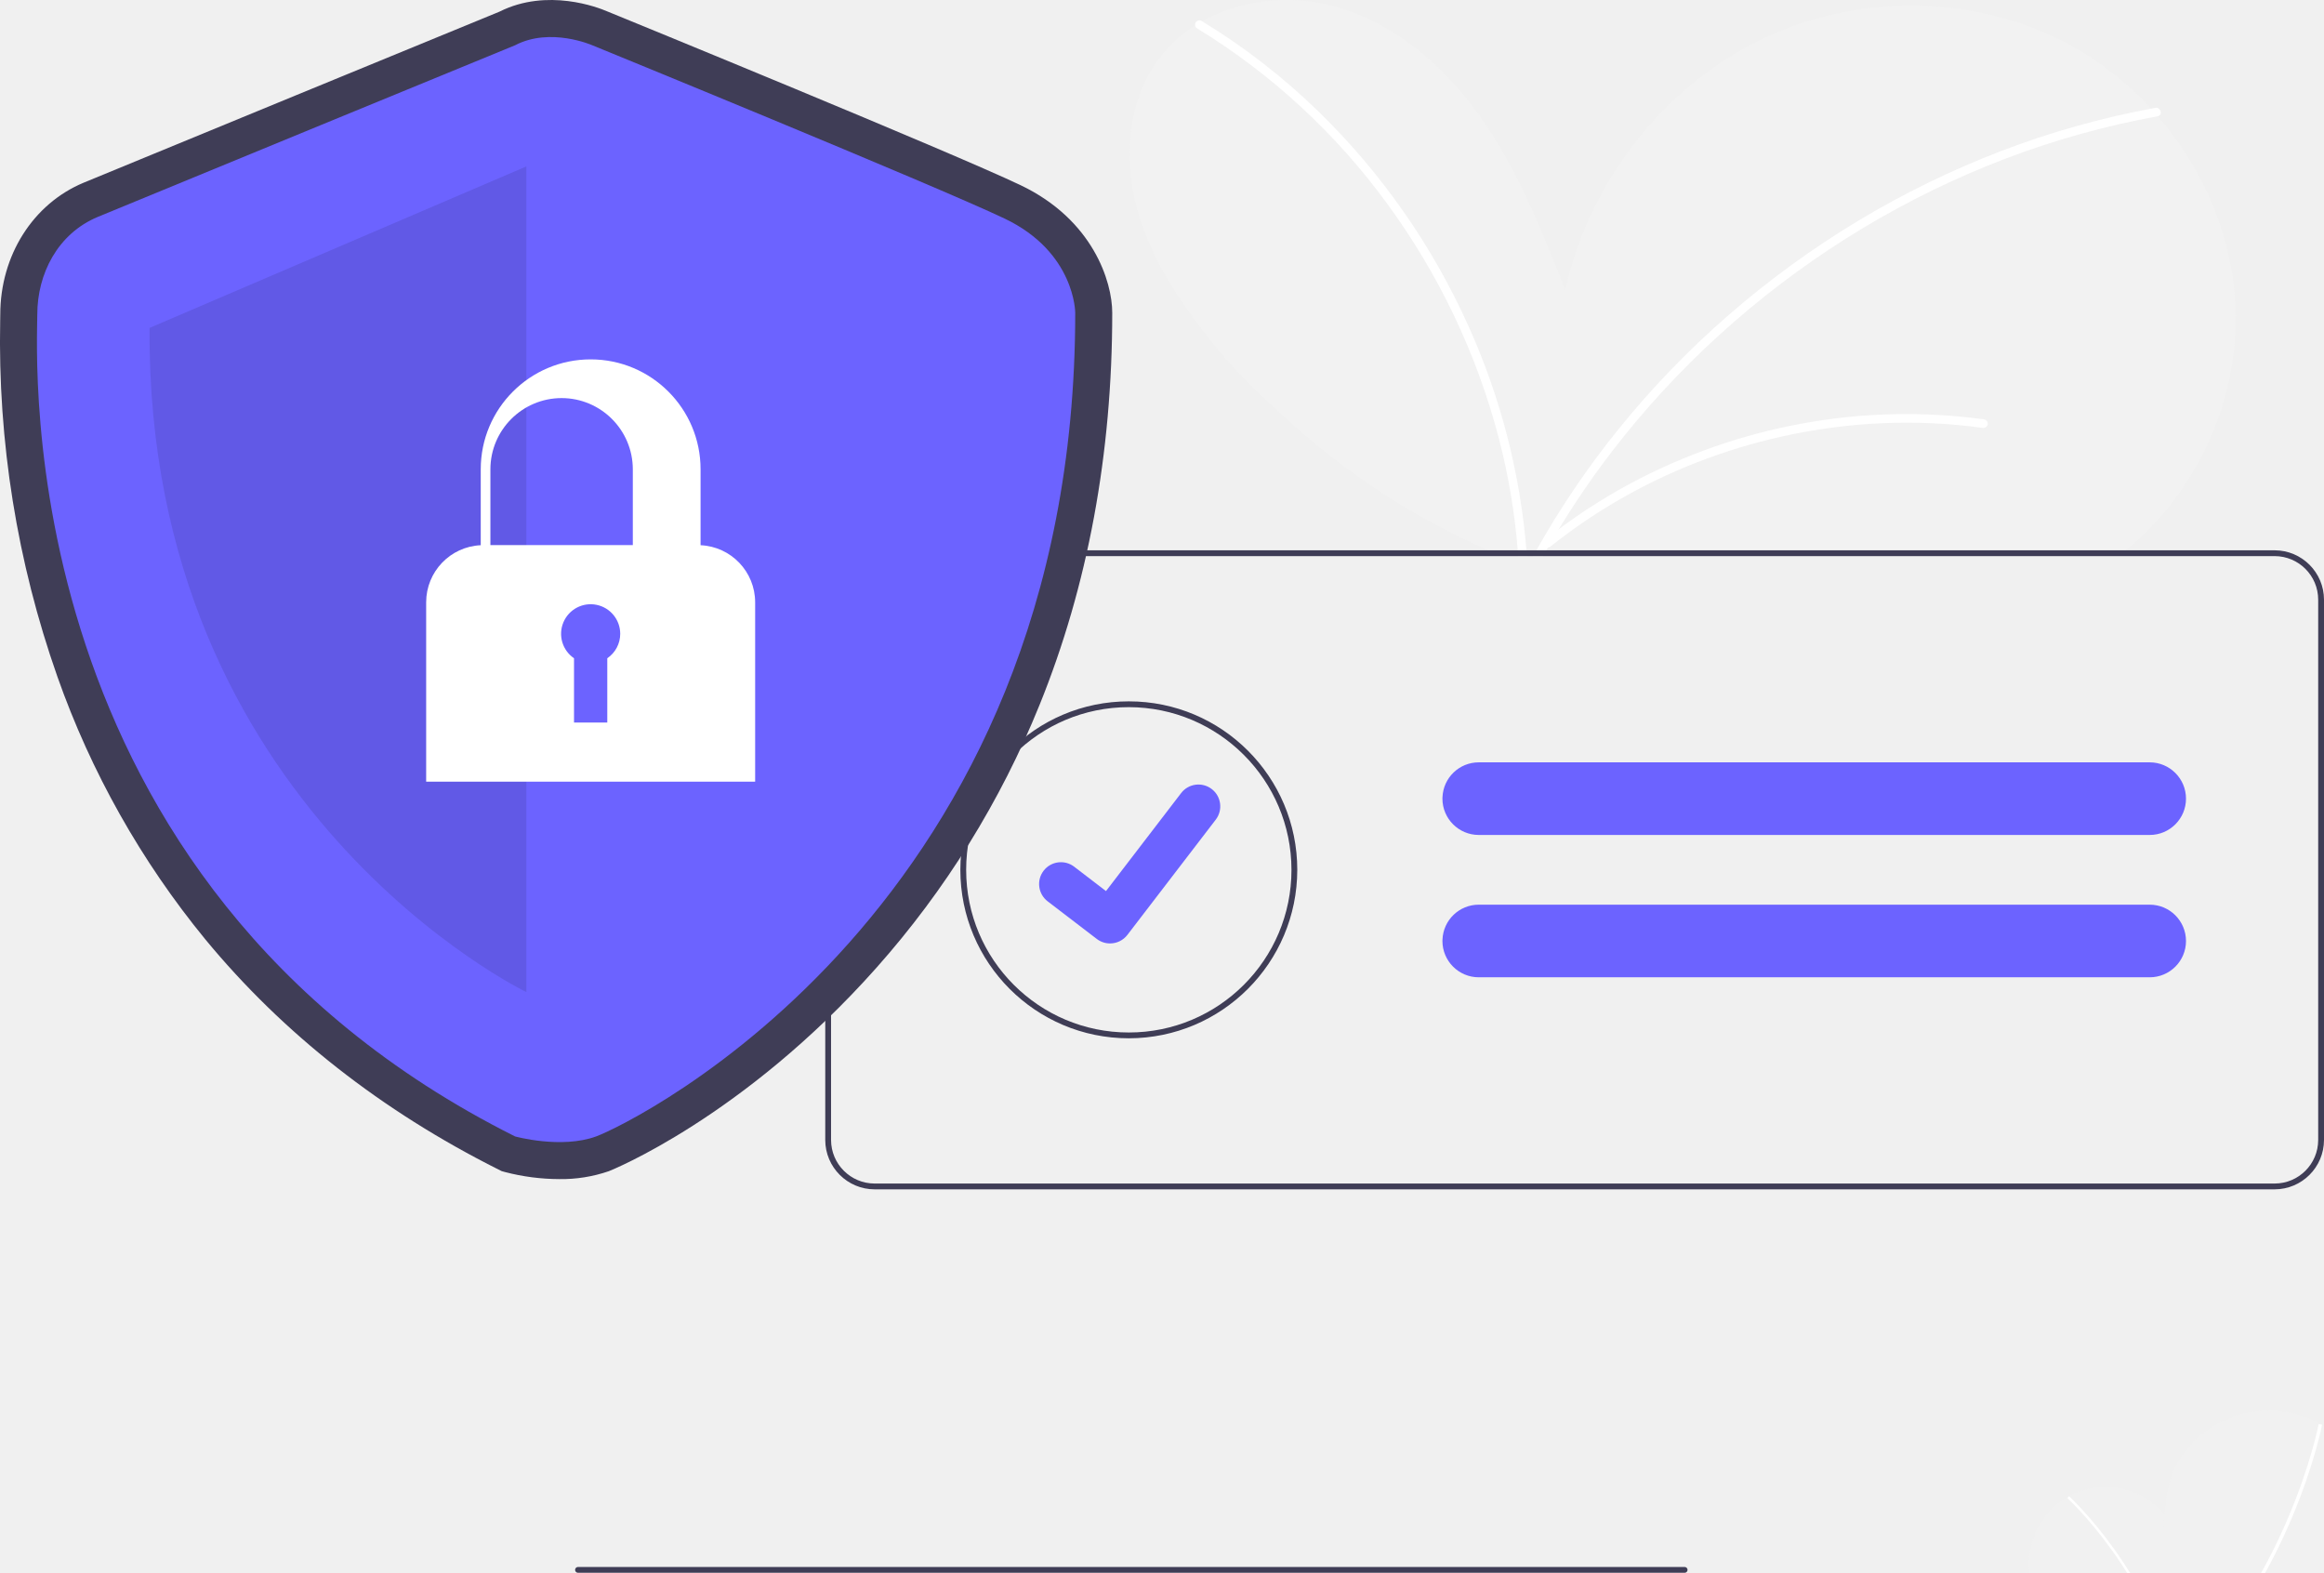
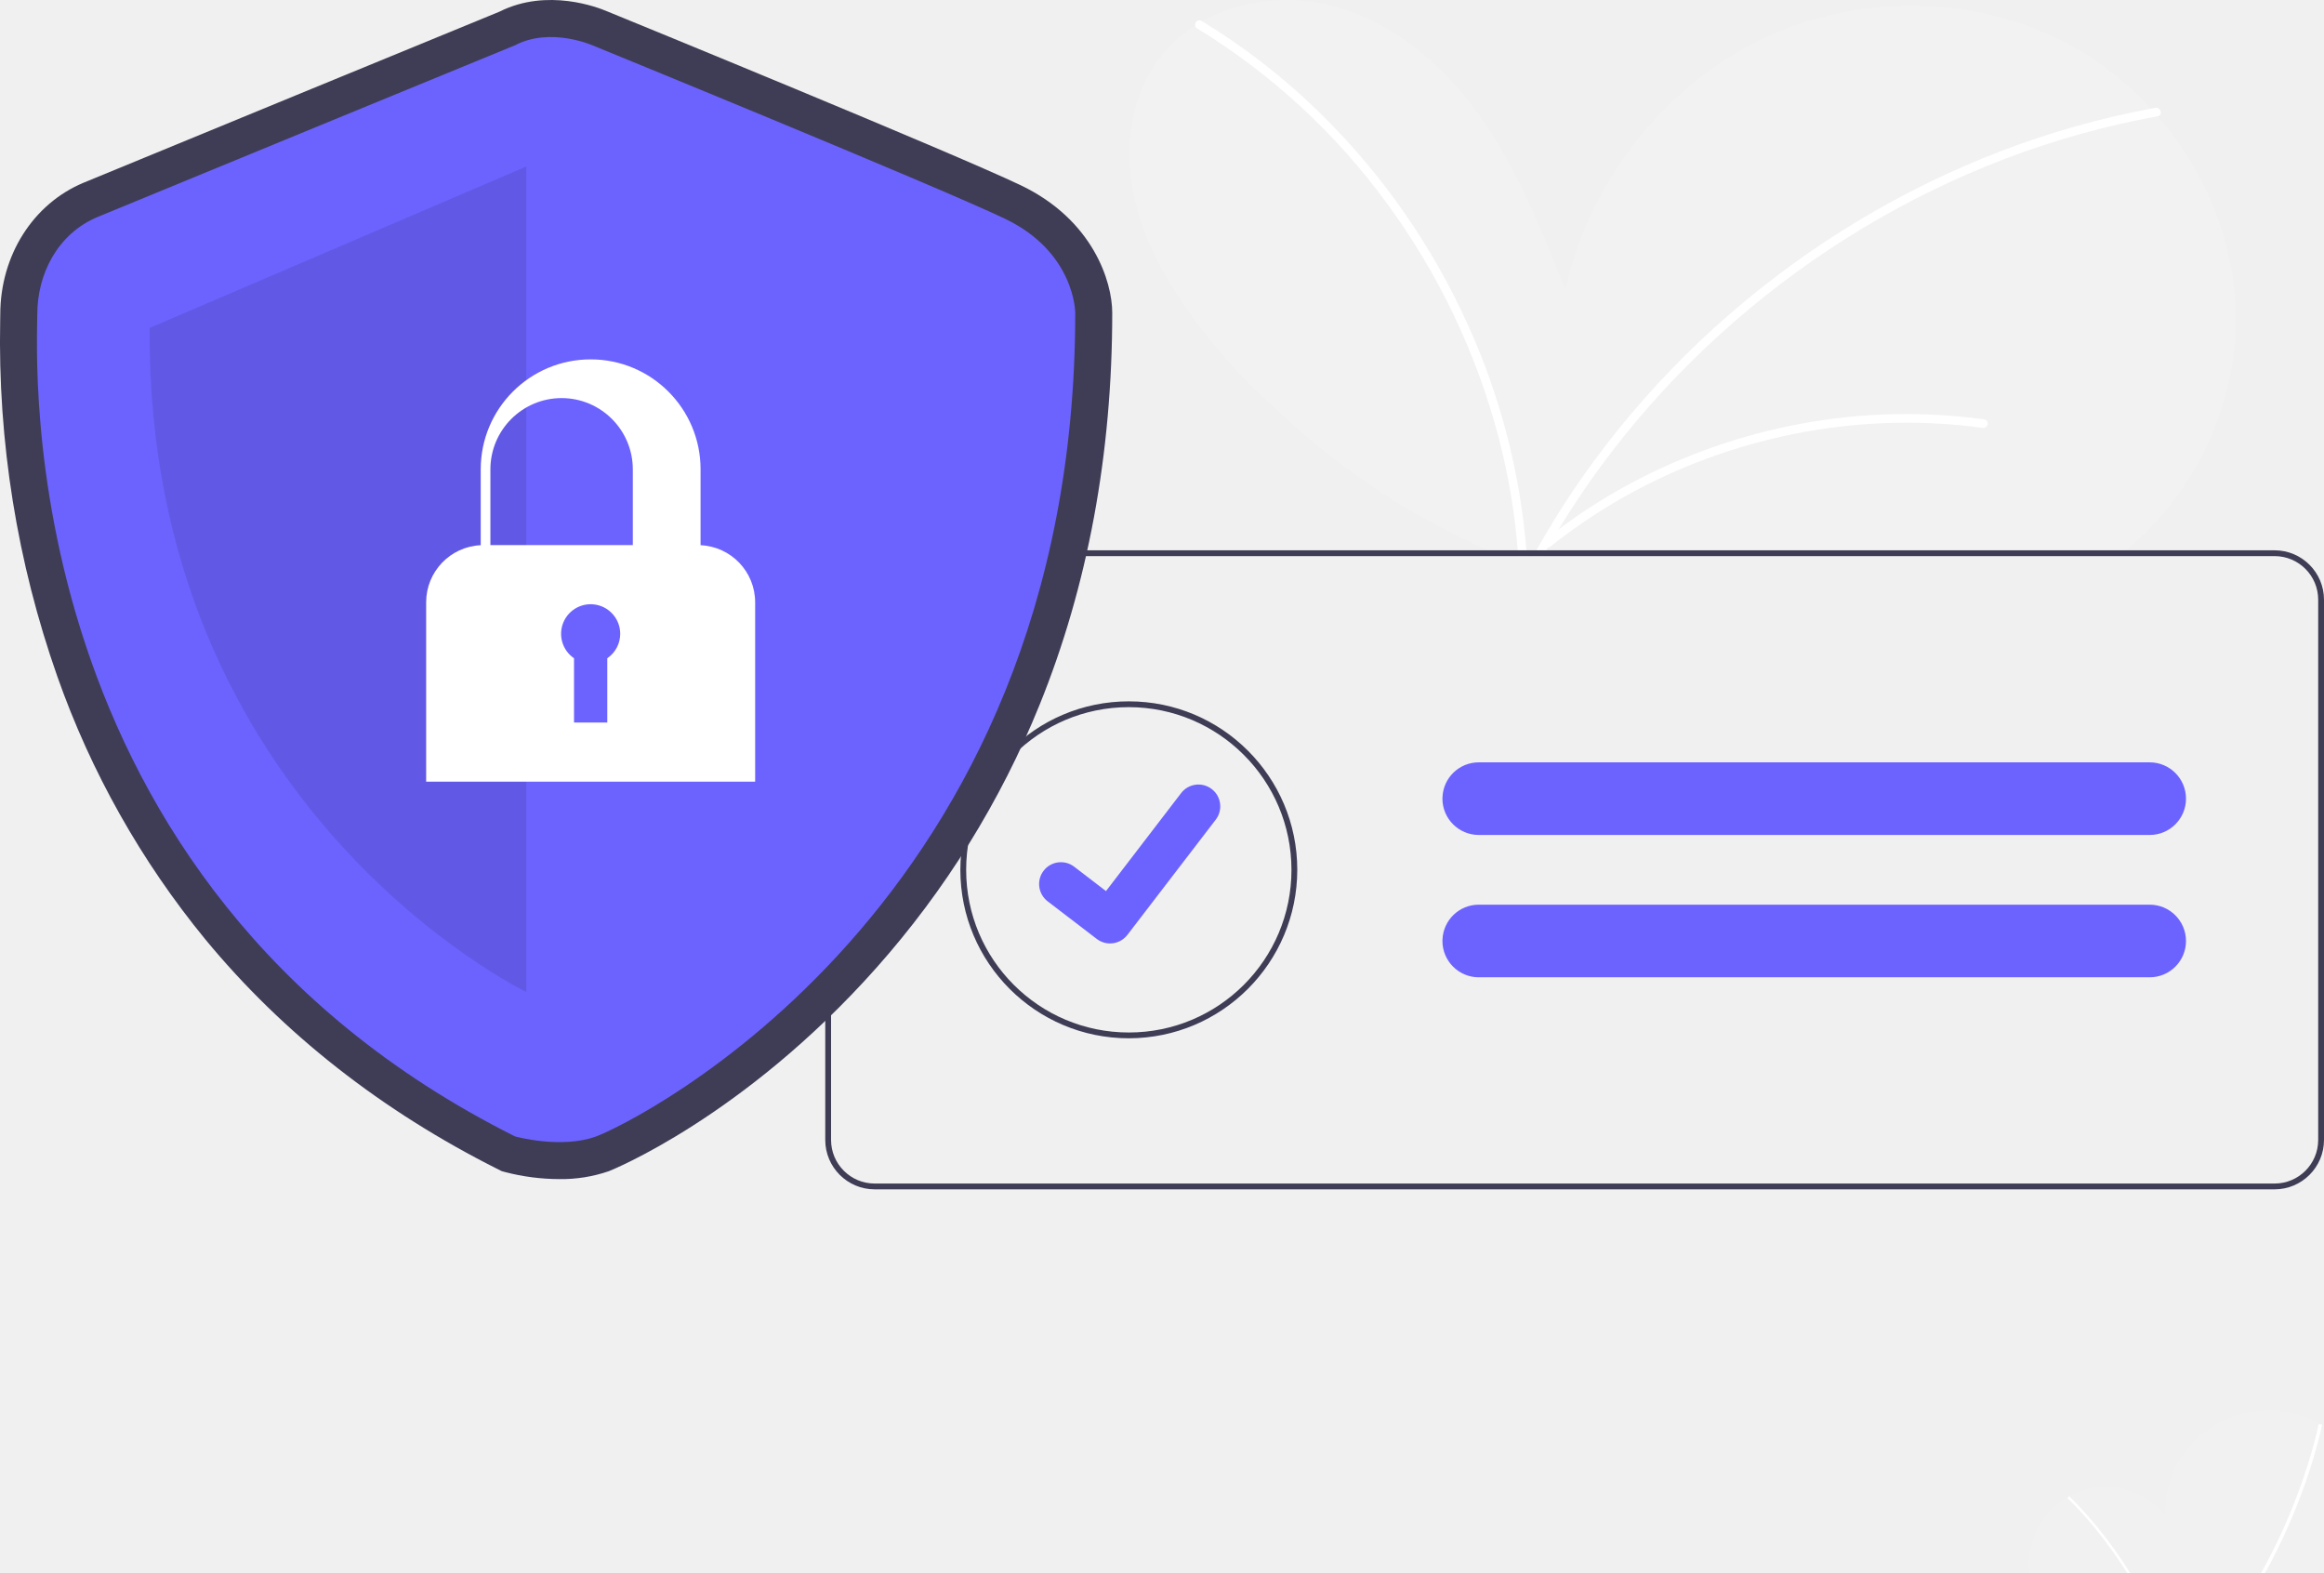
<svg xmlns="http://www.w3.org/2000/svg" data-name="Layer 1" width="800.122" height="541.445" viewBox="0 0 800.122 541.445">
  <path d="M931.831,368.723c-.84.69-1.68,1.35-2.54,2H717.151q-2.37-.975-4.72-2a249.807,249.807,0,0,1-61.87-38.52c-12.37-10.48-23.75-21.3-32-31.44-11.51-14.15-22.11-29.57-27.04-47.14-4.92-17.57-3.45-37.71,7.54-52.28a46.795,46.795,0,0,1,12.35-11.31c.79-.5,1.59-.98,2.41-1.43,13.18-7.4,29.81-9.2,44.65-5.37,21.25,5.49,38.91,20.82,51.51,38.8,12.6,17.97,20.78,38.61,28.84,59.02,8.18-36.43,32.95-69.06,66.41-85.65,33.45-16.59,75.01-16.39,107.75,1.58a108.292,108.292,0,0,1,27.55,21.7c.79.85,1.56,1.72,2.32,2.6,15.97,18.49,25.96,42.17,26.78,66.59C970.681,317.333,956.101,348.933,931.831,368.723Z" transform="translate(-199.939 -179.2774)" fill="#f2f2f2" />
  <path d="M725.631,370.723h-3c-.04-.67-.09-1.33-.15-2a224.18,224.18,0,0,0-6.56-38.74,238.817,238.817,0,0,0-38.31-80.46,228.6,228.6,0,0,0-65.5-60.46,1.42,1.42,0,0,1-.7-1.03,1.496,1.496,0,0,1,2.21-1.56,2.256,2.256,0,0,1,.2.13,226.457,226.457,0,0,1,40.12,31.12,240.898,240.898,0,0,1,51.71,74.13,233.592,233.592,0,0,1,19.82,76.87C725.531,369.393,725.581,370.063,725.631,370.723Z" transform="translate(-199.939 -179.2774)" fill="#fff" />
  <path d="M942.851,219.283a.184.184,0,0,1-.07.02c-2.19.4-4.39.82-6.57,1.27a296.839,296.839,0,0,0-52.33,15.89,308.808,308.808,0,0,0-48.5,25,313.784,313.784,0,0,0-43.45,33.08,307.525,307.525,0,0,0-36.99,40.12,297.483,297.483,0,0,0-22.61,34.06c-.38.66-.75,1.33-1.12,2h-3.43c.36-.67.73-1.34,1.11-2a299.923,299.923,0,0,1,27.98-41.33,310.84,310.84,0,0,1,38.31-39.75,317.84,317.84,0,0,1,44.38-32.28,311.853,311.853,0,0,1,49.52-24.16,297.104,297.104,0,0,1,51.45-14.52c.49-.09.97-.18,1.46-.27C943.861,216.073,944.661,218.893,942.851,219.283Z" transform="translate(-199.939 -179.2774)" fill="#fff" />
-   //////
- 
- 
  <path d="M983.061,368.723h-482a17.024,17.024,0,0,0-17,17v186a17.024,17.024,0,0,0,17,17h482a17.024,17.024,0,0,0,17-17v-186A17.024,17.024,0,0,0,983.061,368.723Zm15,203a15.018,15.018,0,0,1-15,15h-482a15.018,15.018,0,0,1-15-15v-186a15.018,15.018,0,0,1,15-15h482a15.018,15.018,0,0,1,15,15Z" transform="translate(-199.939 -179.2774)" fill="#3f3d56" />
  <path d="M588.575,536.723a58,58,0,1,1,58-58A58.066,58.066,0,0,1,588.575,536.723Zm0-114a56,56,0,1,0,56,56A56.064,56.064,0,0,0,588.575,422.723Z" transform="translate(-199.939 -179.2774)" fill="#3f3d56" />
  <path id="themeColor" d="M940.047,441.723h-231a12.497,12.497,0,0,0-12.48,12.01,4.011,4.011,0,0,0-.02.49,12.518,12.518,0,0,0,12.5,12.5h231a12.5,12.5,0,0,0,0-25Z" transform="translate(-199.939 -179.2774)" fill="#6c63ff" />
  <path id="themeColor" d="M940.047,490.723h-231a12.497,12.497,0,0,0-12.48,12.01,4.011,4.011,0,0,0-.02.49,12.518,12.518,0,0,0,12.5,12.5h231a12.5,12.5,0,0,0,0-25Z" transform="translate(-199.939 -179.2774)" fill="#6c63ff" />
  <path id="themeColor" d="M582.104,504.064a7.46,7.46,0,0,1-4.489-1.491l-.08-.06-16.904-12.942a7.51,7.51,0,1,1,9.135-11.923l10.949,8.396,25.875-33.744a7.51,7.51,0,0,1,10.529-1.39l-.161.218.165-.215a7.518,7.518,0,0,1,1.39,10.529L588.079,501.134A7.513,7.513,0,0,1,582.104,504.064Z" transform="translate(-199.939 -179.2774)" fill="#6c63ff" />
-   <path d="M581.939,720.723h-381a1,1,0,0,1,0-2h381a1,1,0,0,1,0,2Z" transform="translate(-1.93898 -179.2774)" fill="#3f3d56" />
  <path d="M883.197,323.672a198.228,198.228,0,0,0-62.845,1.417,202.342,202.342,0,0,0-59.173,20.688,195.2,195.2,0,0,0-29.529,19.509c-1.508,1.205.627,3.315,2.121,2.121a193.808,193.808,0,0,1,53.787-30.236,199.647,199.647,0,0,1,60.064-12.185,191.075,191.075,0,0,1,34.777,1.578,1.554,1.554,0,0,0,1.845-1.048,1.509,1.509,0,0,0-1.048-1.845Z" transform="translate(-199.939 -179.2774)" fill="#fff" />
  <path d="M938.366,683.359c7.184,12.698,1.092,55.585,1.092,55.585s-39.891-16.886-47.073-29.578a26.413,26.413,0,0,1,45.981-26.007Z" transform="translate(-190.4648 -158)" fill="#f1f1f1" />
  <path d="M940.037,738.889l-.847.179c-8.162-38.778-36.666-65.075-36.952-65.336l.583-.641C903.109,673.354,931.815,699.83,940.037,738.889Z" transform="translate(-190.4648 -158)" fill="#fff" />
  <path d="M1003.638,697.818c-9.748,17.683-64.706,41.638-64.706,41.638s-9.061-59.263.682-76.941a36.556,36.556,0,1,1,64.025,35.302Z" transform="translate(-190.4648 -158)" fill="#f1f1f1" />
  <path d="M939.416,740.098l-.826-.869c39.769-37.769,50.064-90.445,50.164-90.973l1.178.222C989.833,649.009,979.475,702.055,939.416,740.098Z" transform="translate(-190.4648 -158)" fill="#fff" />
  <path d="M383.03,563.919a75.19,75.19,0,0,1-18.64-2.411l-1.2-.332-1.113-.558c-40.242-20.177-74.192-46.827-100.907-79.211a299.865,299.865,0,0,1-50.949-90.47,348.21,348.21,0,0,1-19.691-122.665c.017-.876.031-1.553.031-2.019,0-20.289,11.262-38.091,28.691-45.354,13.339-5.558,134.455-55.305,143.206-58.9,16.48-8.258,34.062-1.365,36.876-.16,6.311,2.58,118.275,48.375,142.471,59.896,24.936,11.874,31.589,33.206,31.589,43.938,0,48.588-8.415,93.998-25.011,134.967a312.517,312.517,0,0,1-56.162,90.511c-45.847,51.594-91.706,69.884-92.148,70.045A50.11,50.11,0,0,1,383.03,563.919Zm-10.785-26.714c3.976.891,13.129,2.228,19.096.052,7.579-2.764,45.962-22.668,81.83-63.032,49.557-55.769,74.702-125.875,74.739-208.372-.089-1.671-1.275-13.592-17.062-21.109C507.123,233.447,390.746,185.86,389.573,185.381l-.322-.136c-2.439-1.022-10.201-3.175-15.551-.371l-1.071.499c-1.297.533-129.863,53.338-143.575,59.051-9.592,3.997-13.009,13.897-13.009,21.83,0,.58-.015,1.423-.036,2.513C214.914,325.214,227.976,464.113,372.246,537.205Z" transform="translate(-190.4648 -158)" fill="#3f3d56" />
  <path id="themeColor" d="M367.789,173.586S238.054,226.87,224.154,232.662s-20.85,19.692-20.85,33.592S192.879,461.532,367.789,549.228c0,0,15.875,4.392,27.919,0s164.945-78.526,164.945-283.553c0,0,0-20.85-24.325-32.434s-141.934-59.655-141.934-59.655S379.951,167.215,367.789,173.586Z" transform="translate(-190.4648 -158)" fill="#6c63ff" />
  <path d="M381.689,215.286V499.537S250.796,436.53,251.954,270.887Z" transform="translate(-200.4648 -158)" opacity="0.1" />
  <path d="M1008.535,742h-381a1,1,0,0,1,0-2h381a1,1,0,0,1,0,2Z" transform="translate(-190.4648 -158)" fill="#cacaca" />
  <path d="M1412.673,1130.641V1104.506a37.842,37.842,0,1,0-75.685,0v26.134a19.676,19.676,0,0,0-18.791,19.646v61.759h113.267V1150.287A19.676,19.676,0,0,0,1412.673,1130.641ZM1364.83,1079.988a24.546,24.546,0,0,1,24.517,24.519v26.089H1340.313V1104.506A24.546,24.546,0,0,1,1364.83,1079.988Z" transform="translate(-1171.476 -942.9437)" fill="#fff" />
  <path id="themeColor" d="M1375.011,1161.139a10.181,10.181,0,1,0-15.909,8.414v22.13H1370.556v-22.13A10.168,10.168,0,0,0,1375.011,1161.139Z" transform="translate(-1161.476 -942.9437)" fill="#6c63ff" />
</svg>
